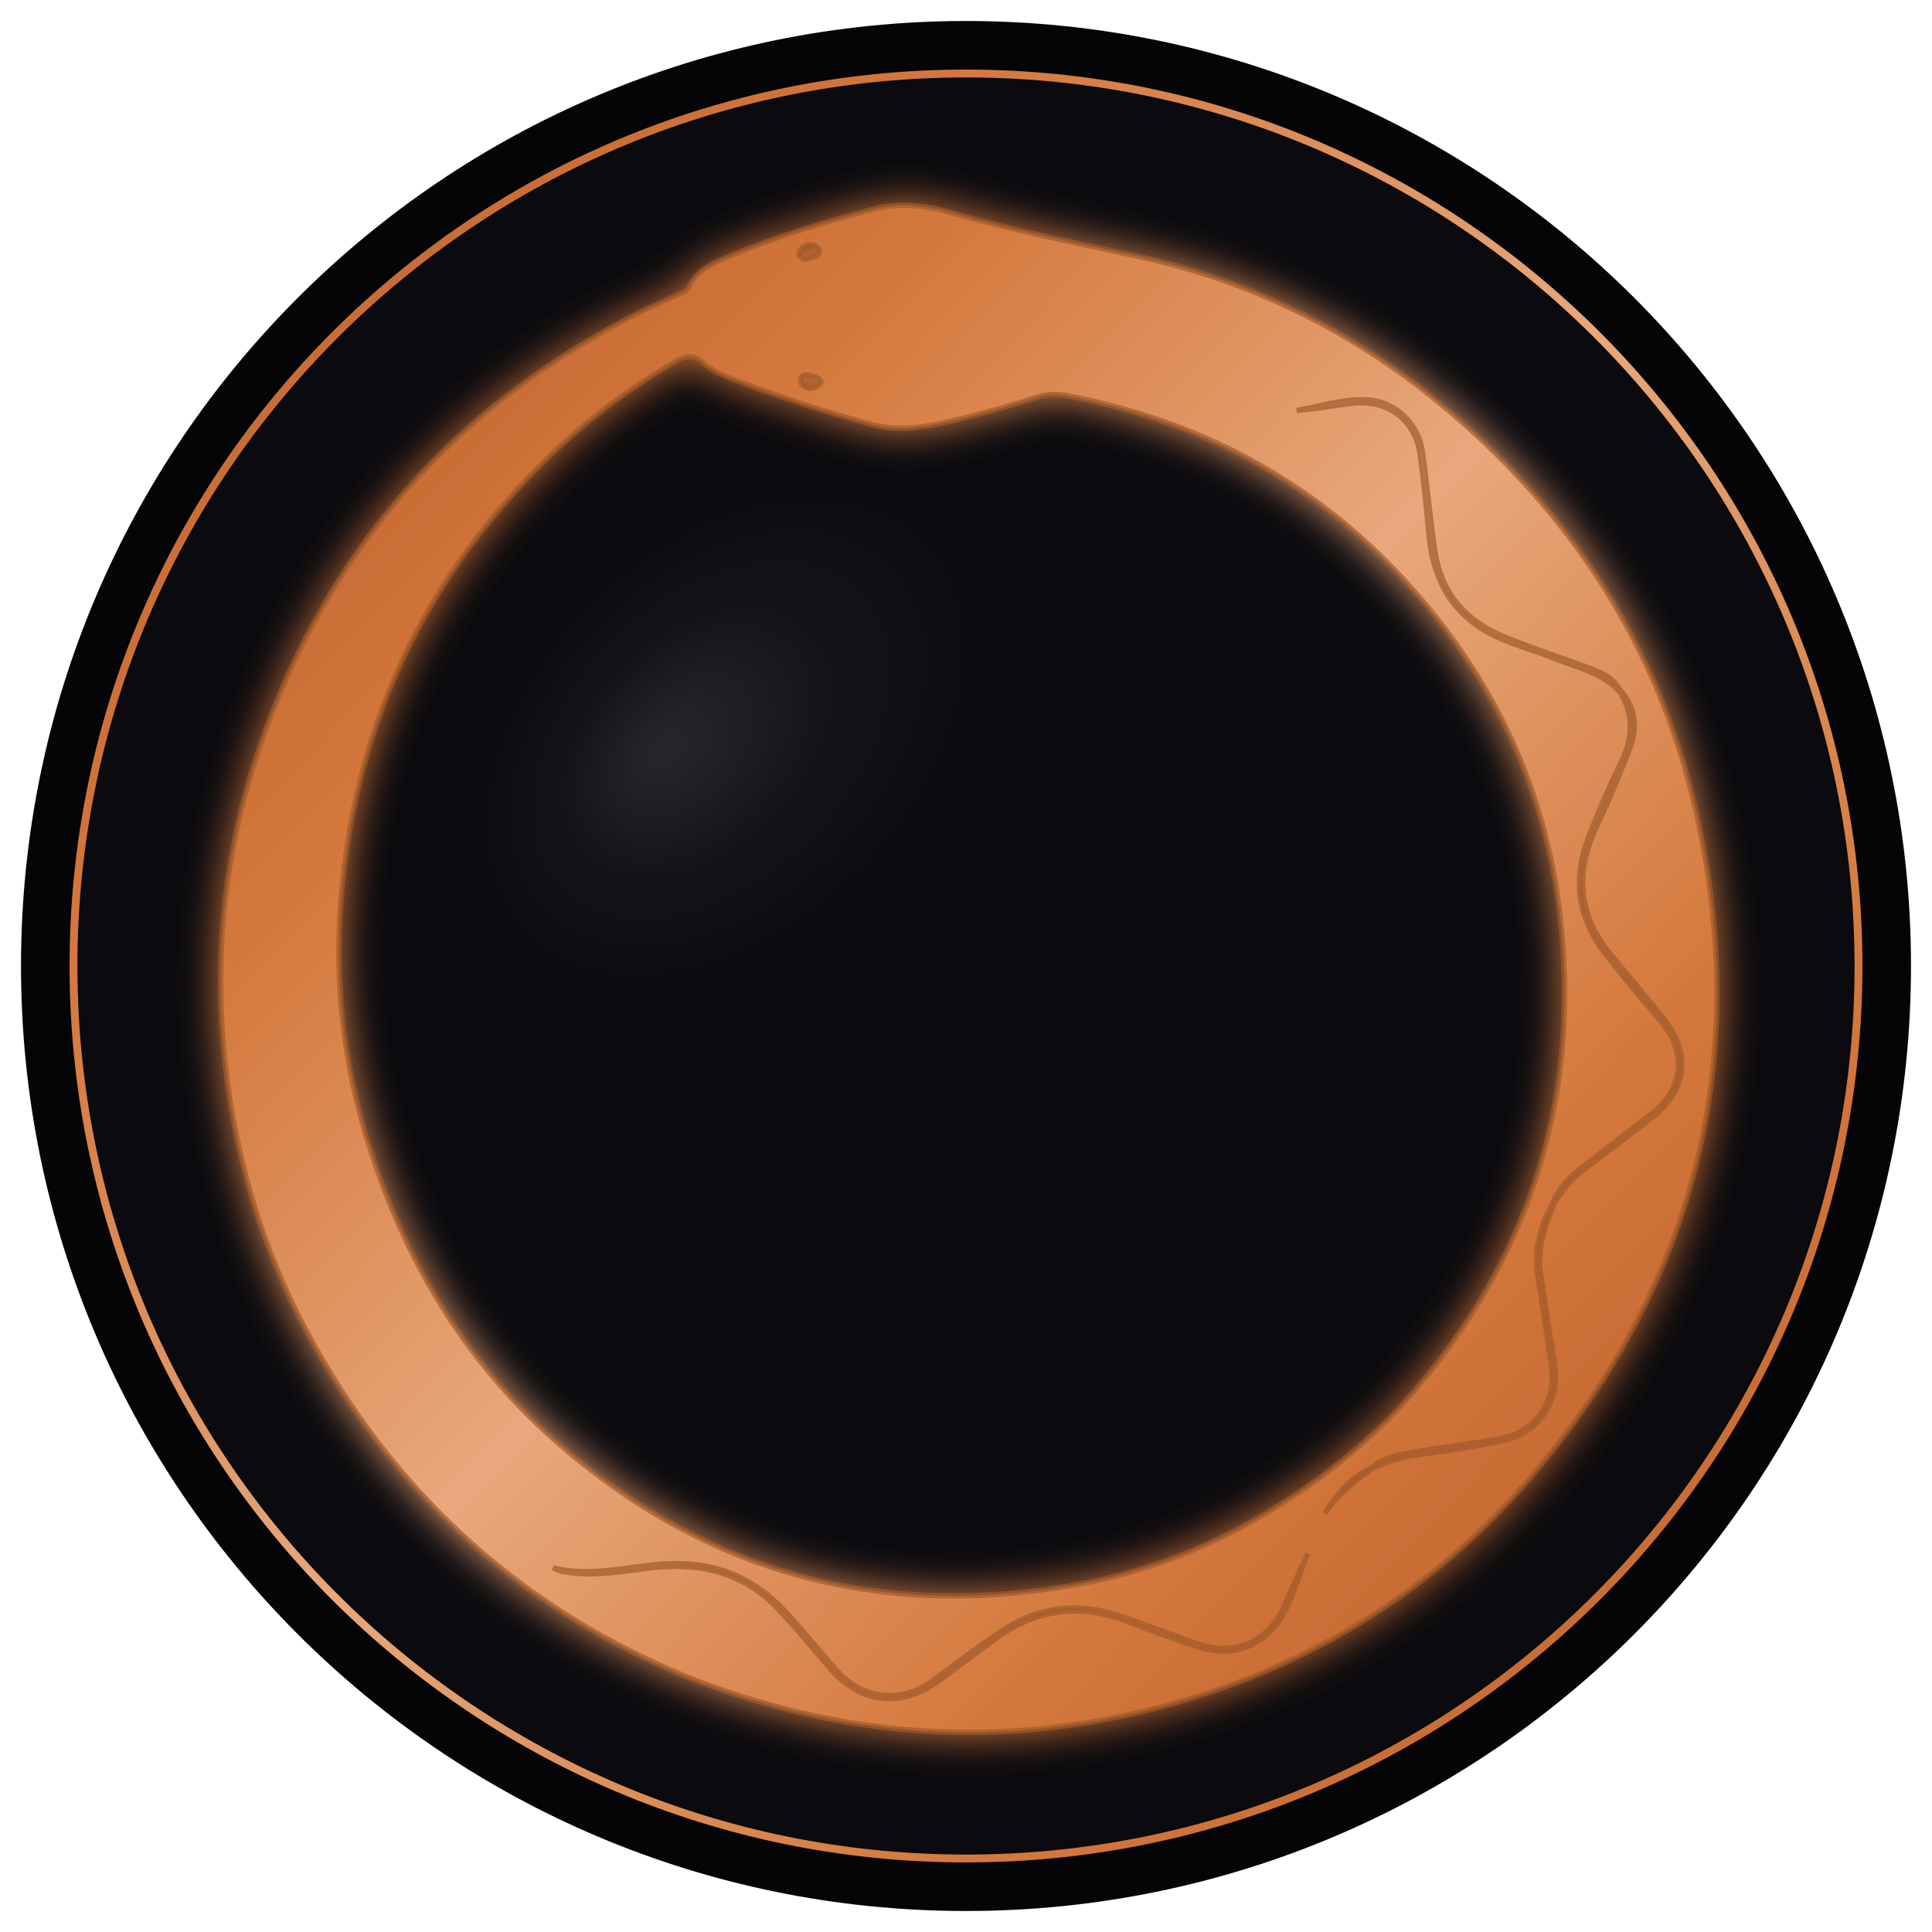
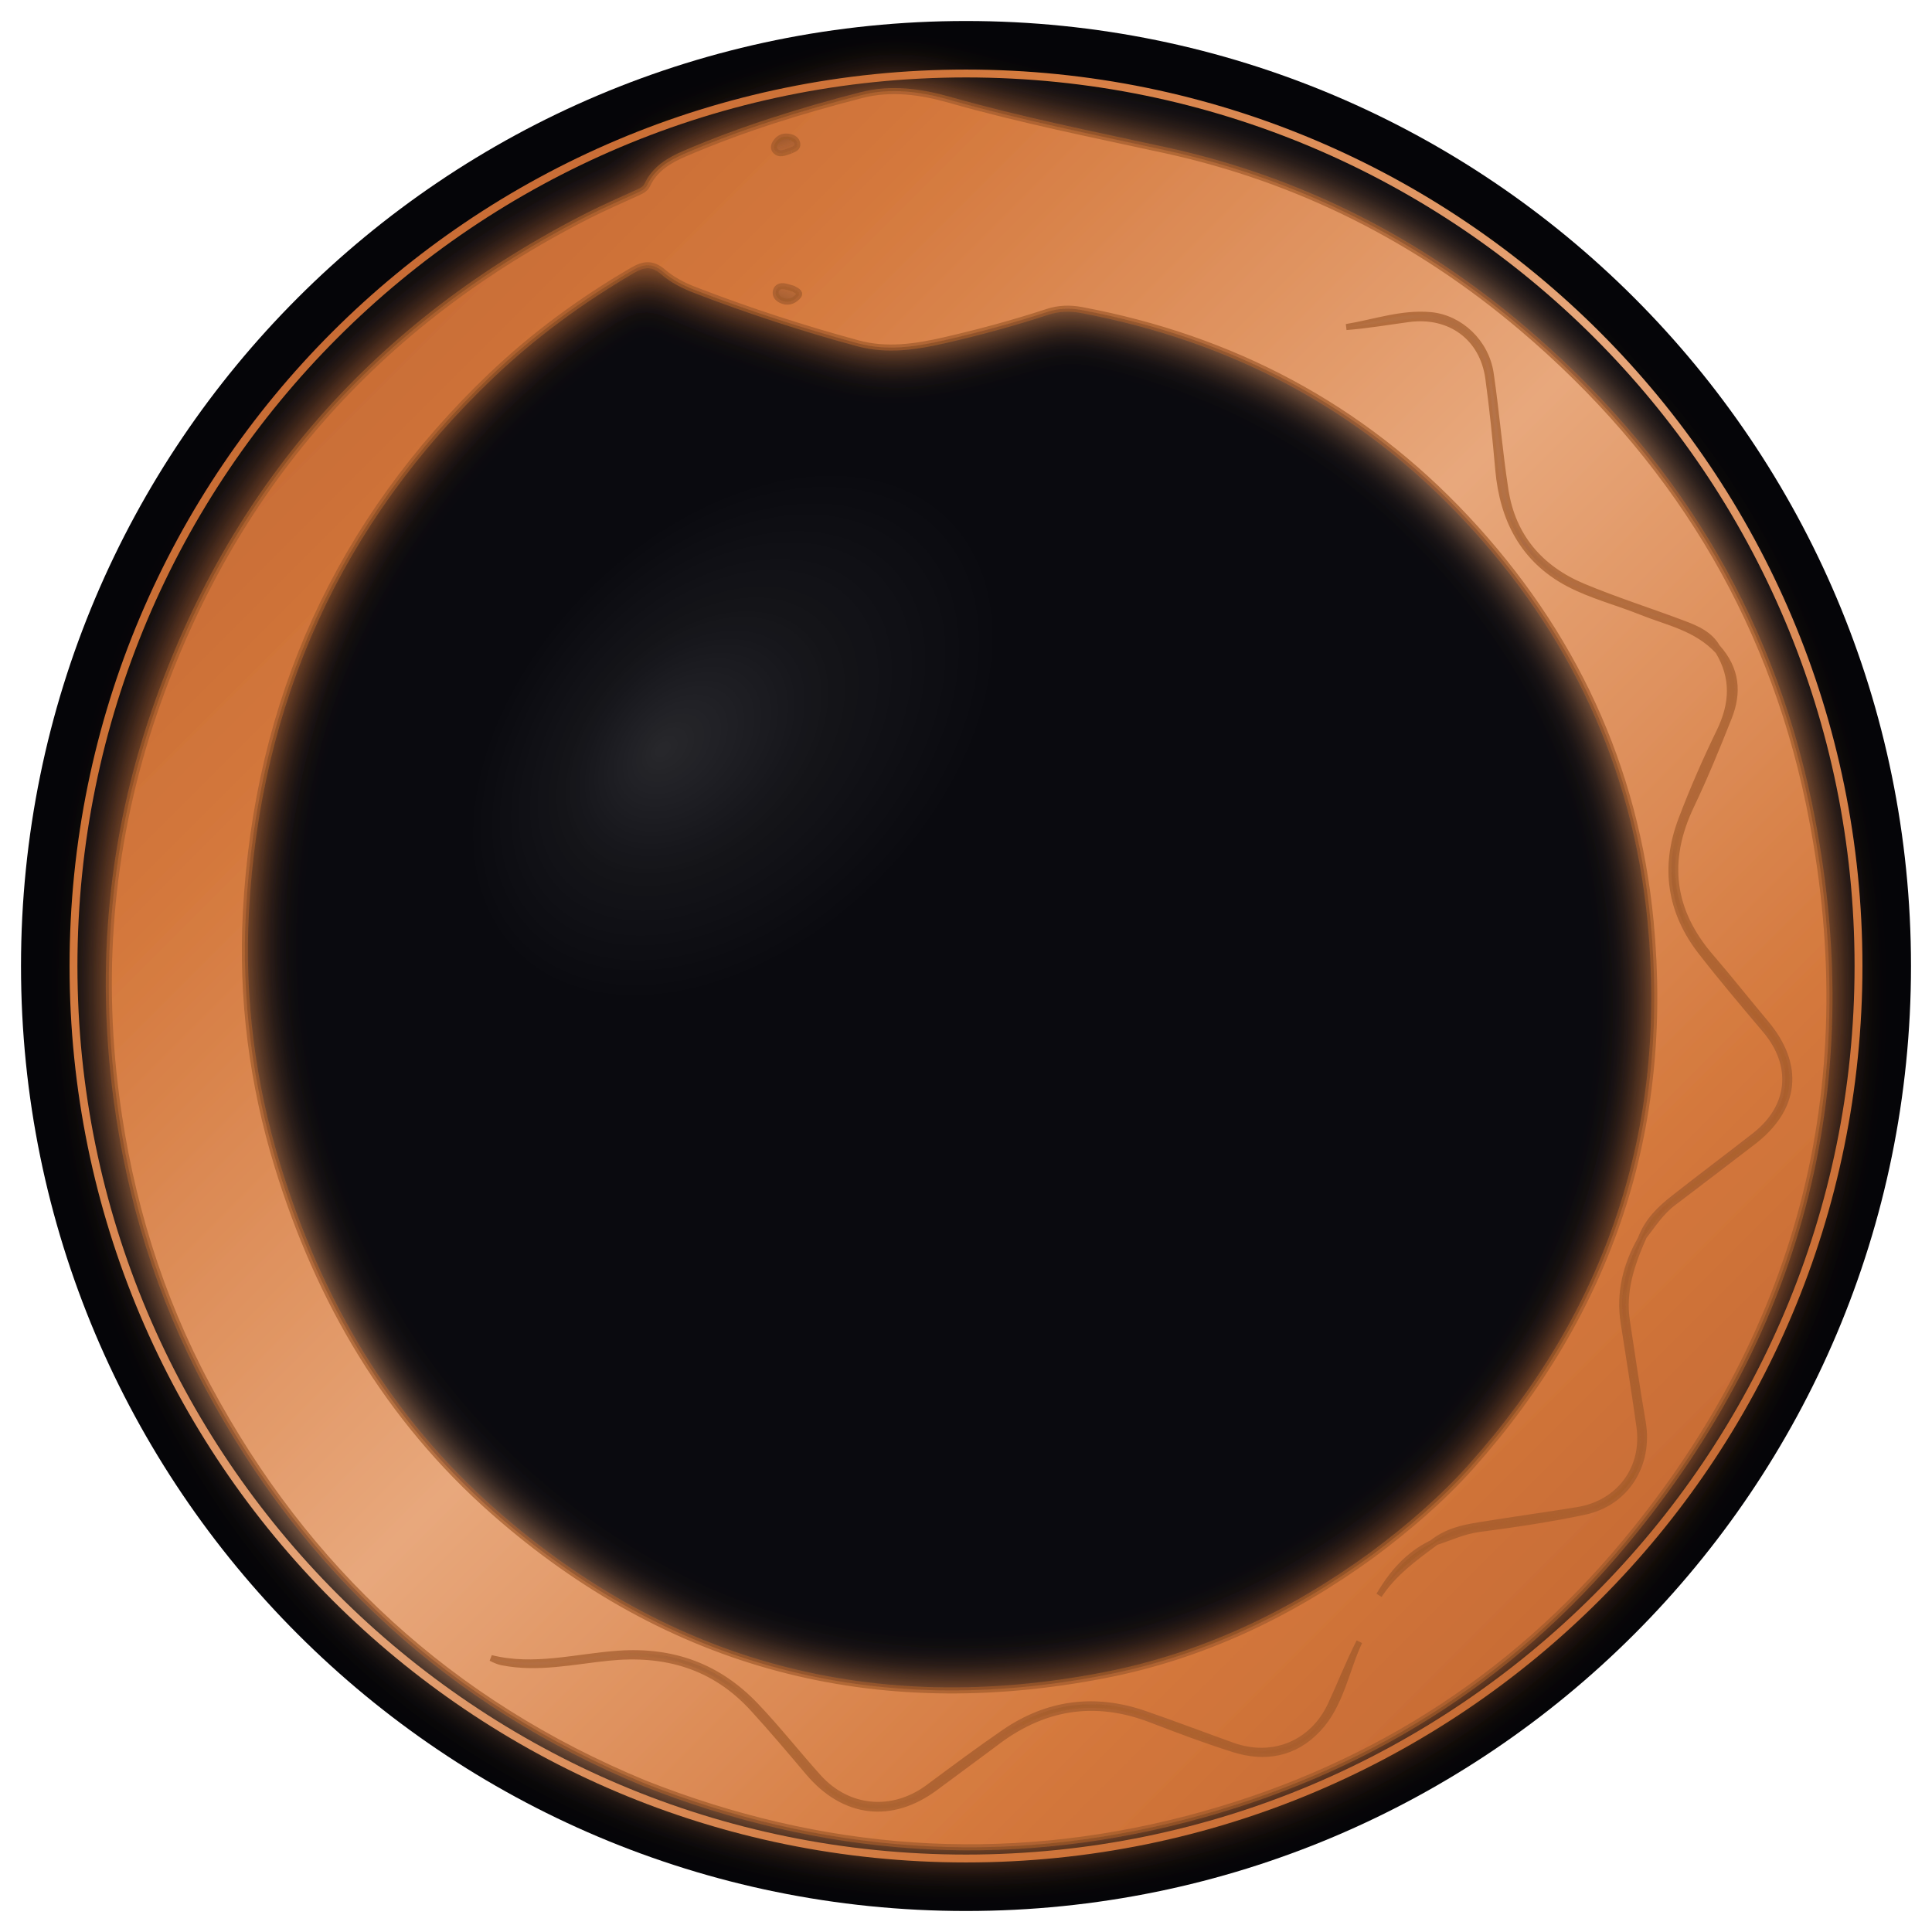
<svg xmlns="http://www.w3.org/2000/svg" version="1.1" id="Layer_1" x="0px" y="0px" width="800" height="800" viewBox="0 0 736 736" xml:space="preserve">
  <defs>
    <linearGradient id="anthropicOrangeLeft" x1="0%" y1="0%" x2="100%" y2="100%">
      <stop offset="0%" style="stop-color:#b85c2c;stop-opacity:1" />
      <stop offset="35%" style="stop-color:#d4783c;stop-opacity:1" />
      <stop offset="50%" style="stop-color:#e8a87c;stop-opacity:1" />
      <stop offset="65%" style="stop-color:#d4783c;stop-opacity:1" />
      <stop offset="100%" style="stop-color:#b85c2c;stop-opacity:1" />
    </linearGradient>
    <linearGradient id="anthropicOrangeRight" x1="100%" y1="0%" x2="0%" y2="100%">
      <stop offset="0%" style="stop-color:#b85c2c;stop-opacity:1" />
      <stop offset="35%" style="stop-color:#d4783c;stop-opacity:1" />
      <stop offset="50%" style="stop-color:#e8a87c;stop-opacity:1" />
      <stop offset="65%" style="stop-color:#d4783c;stop-opacity:1" />
      <stop offset="100%" style="stop-color:#b85c2c;stop-opacity:1" />
    </linearGradient>
    <linearGradient id="anthropicOrangeFull" x1="0%" y1="0%" x2="100%" y2="100%">
      <stop offset="0%" style="stop-color:#b85c2c;stop-opacity:1" />
      <stop offset="25%" style="stop-color:#d4783c;stop-opacity:1" />
      <stop offset="50%" style="stop-color:#e8a87c;stop-opacity:1" />
      <stop offset="75%" style="stop-color:#d4783c;stop-opacity:1" />
      <stop offset="100%" style="stop-color:#b85c2c;stop-opacity:1" />
    </linearGradient>
    <radialGradient id="shineOverlay" cx="50%" cy="50%" r="50%" fx="40%" fy="40%">
      <stop offset="0%" style="stop-color:#fff;stop-opacity:0.3" />
      <stop offset="50%" style="stop-color:#fff;stop-opacity:0.1" />
      <stop offset="100%" style="stop-color:#fff;stop-opacity:0" />
    </radialGradient>
    <filter id="glow" x="-50%" y="-50%" width="200%" height="200%">
      <feGaussianBlur stdDeviation="8" result="coloredBlur" />
      <feMerge>
        <feMergeNode in="coloredBlur" />
        <feMergeNode in="SourceGraphic" />
      </feMerge>
    </filter>
    <filter id="outerGlow" x="-50%" y="-50%" width="200%" height="200%">
      <feDropShadow dx="0" dy="0" stdDeviation="15" flood-color="#d4783c" flood-opacity="0.8" />
    </filter>
    <filter id="innerGlow" x="-50%" y="-50%" width="200%" height="200%">
      <feGaussianBlur stdDeviation="3" result="blur" />
      <feComposite in="SourceGraphic" in2="blur" operator="over" />
    </filter>
  </defs>
  <circle cx="368" cy="368" r="360" fill="#050508" />
  <circle cx="368" cy="368" r="340" fill="#0a0a0f" stroke="url(#anthropicOrangeFull)" stroke-width="3" />
-   <g filter="url(#glow)">
+   <g filter="url(#glow)" transform="translate(368, 368) scale(1.15) translate(-368, -368)">
    <path fill="url(#anthropicOrangeFull)" opacity="1" stroke="#a05a2c" stroke-width="2" stroke-opacity="0.7" d=" M261.414,638.7  C197.262,612.161 149.468,568.073 116.925,507.433  C100.792,477.371 90.952,445.201 86.522,411.315  C80.853,367.957 84.901,325.519 99.016,284.272  C124.508,209.776 172.848,154.911 243.061,119.325  C248.255,116.693 253.622,114.4 258.91,111.954  C260.276,111.323 261.742,110.764 262.416,109.297  C264.905,103.885 269.768,101.069 274.773,98.916  C293.761,90.746 313.468,84.623 333.466,79.487  C343.247,76.976 353.101,78.376 362.581,81.079  C386.113,87.788 410.065,92.535 433.945,97.741  C478.193,107.388 517.645,127.359 552.179,156.65  C601.461,198.449 634.065,250.789 647.211,314.121  C666.088,405.06 645.75,487.161 586.549,558.688  C548.295,604.907 499.22,635.454 441.042,650.569  C380.093,666.405 320.265,661.992 261.414,638.7 M523.721,558.84  C528.432,557.303 532.871,555.171 537.953,554.501  C549.638,552.961 561.333,551.232 572.857,548.791  C586.762,545.846 594.563,533.149 592.162,519.068  C590.263,507.932 588.624,496.751 586.925,485.582  C585.438,475.813 588.399,466.835 592.528,457.598  C595.563,453.659 598.263,449.457 602.337,446.39  C611.106,439.788 619.782,433.062 628.521,426.42  C643.14,415.31 644.698,400.9 632.852,386.833  C626.746,379.582 620.883,372.125 614.695,364.947  C601.526,349.667 599.535,333.15 608.196,314.963  C612.768,305.364 616.815,295.499 620.725,285.608  C623.935,277.488 623.414,269.682 616.805,262.351  C614.383,258.166 610.219,256.31 606.036,254.726  C594.839,250.487 583.383,246.889 572.354,242.264  C558.234,236.343 549.085,225.755 546.699,210.356  C544.715,197.55 543.696,184.597 541.815,171.772  C540.291,161.382 531.69,153.26 521.811,152.382  C512.252,151.534 503.232,154.827 493.978,156.337  C500.906,155.8 507.744,154.62 514.615,153.694  C528.324,151.847 539.172,159.788 541.025,173.294  C542.401,183.329 543.429,193.42 544.314,203.512  C545.763,220.034 552.624,233.411 567.52,241.301  C575.099,245.315 583.65,247.464 591.669,250.687  C600.392,254.193 609.994,255.945 617.177,263.708  C622.51,272.493 622.042,281.184 617.612,290.311  C612.964,299.887 608.676,309.678 604.918,319.635  C598.999,335.316 601.235,350.138 611.568,363.402  C618.421,372.2 625.633,380.722 632.831,389.245  C642.692,400.921 641.402,414.71 629.3,424.177  C620.386,431.15 611.315,437.922 602.425,444.925  C597.963,448.44 593.805,452.313 591.5,458.459  C586.611,467.084 584.316,476.228 585.859,486.172  C587.639,497.647 589.484,509.113 591.094,520.612  C593.029,534.431 584.43,545.991 570.593,548.24  C559.622,550.024 548.603,551.518 537.634,553.313  C532.399,554.169 527.182,555.305 522.33,559.168  C514.484,562.926 509.103,569.137 504.836,576.461  C509.555,569.268 516.371,564.226 523.721,558.84 M502.591,563.074  C514.362,554.279 525.535,544.762 535.322,533.805  C581.294,482.342 601.339,422.149 594.804,353.445  C589.9,301.895 568.953,257.316 533.668,219.642  C498.948,182.573 456.111,160.059 406.273,150.702  C402.446,149.983 398.729,150.08 394.953,151.316  C383.718,154.994 372.313,158.094 360.789,160.728  C351.323,162.892 341.838,164.34 332.159,161.714  C313.838,156.743 295.817,150.853 278.114,144.025  C274.428,142.603 270.692,140.697 267.742,138.136  C264.132,135.001 261.224,135.391 257.489,137.572  C240.581,147.443 224.837,158.945 210.712,172.431  C160.077,220.776 133.228,280.239 129.462,349.991  C127.916,378.619 131.547,406.883 139.942,434.304  C153.578,478.846 176.49,517.972 211.658,548.898  C269.945,600.154 337.755,617.688 413.763,602.953  C446.111,596.682 475.374,582.863 502.591,563.074 M377.291,625.754  C393.145,613.389 410.404,610.357 429.362,617.658  C438.367,621.126 447.416,624.531 456.612,627.438  C467.11,630.756 476.878,629.009 484.615,620.773  C492.247,612.648 493.776,601.518 498.303,591.855  C494.828,598.661 492.064,605.791 488.845,612.709  C482.85,625.59 469.631,631.021 456.34,626.272  C446.622,622.8 436.977,619.118 427.225,615.746  C410.707,610.035 395.063,612.019 380.644,621.92  C372.134,627.763 363.851,633.942 355.564,640.101  C343.757,648.876 328.931,647.642 319.11,636.725  C312.093,628.925 305.586,620.65 298.357,613.057  C286.072,600.151 271.082,594.564 252.985,595.802  C238.944,596.762 224.92,600.838 210.664,597.249  C211.861,597.872 213.069,598.409 214.334,598.66  C226.184,601.005 237.888,598.325 249.557,597.133  C268.386,595.208 284.545,599.855 297.459,613.997  C303.747,620.883 309.778,628.008 315.794,635.137  C327.569,649.089 343.249,650.997 357.847,640.155  C364.131,635.488 370.434,630.847 377.291,625.754 M310.017,97.835  C311.043,97.356 312.358,96.995 312.099,95.53  C311.883,94.31 310.859,93.638 309.665,93.374  C307.937,92.991 306.405,93.345 305.249,94.775  C304.474,95.733 303.978,96.97 304.821,97.918  C306.132,99.392 307.819,98.658 310.017,97.835 M310.696,143.616  C309.752,143.358 308.82,143.024 307.859,142.862  C306.634,142.656 305.454,142.984 305.072,144.259  C304.631,145.727 305.505,146.826 306.756,147.429  C308.747,148.388 310.61,147.92 312.141,146.396  C313.498,145.044 312.277,144.469 310.696,143.616 z" />
  </g>
  <g opacity="0.4">
    <ellipse cx="280" cy="280" rx="120" ry="80" fill="url(#shineOverlay)" transform="rotate(-45 280 280)" />
  </g>
</svg>
